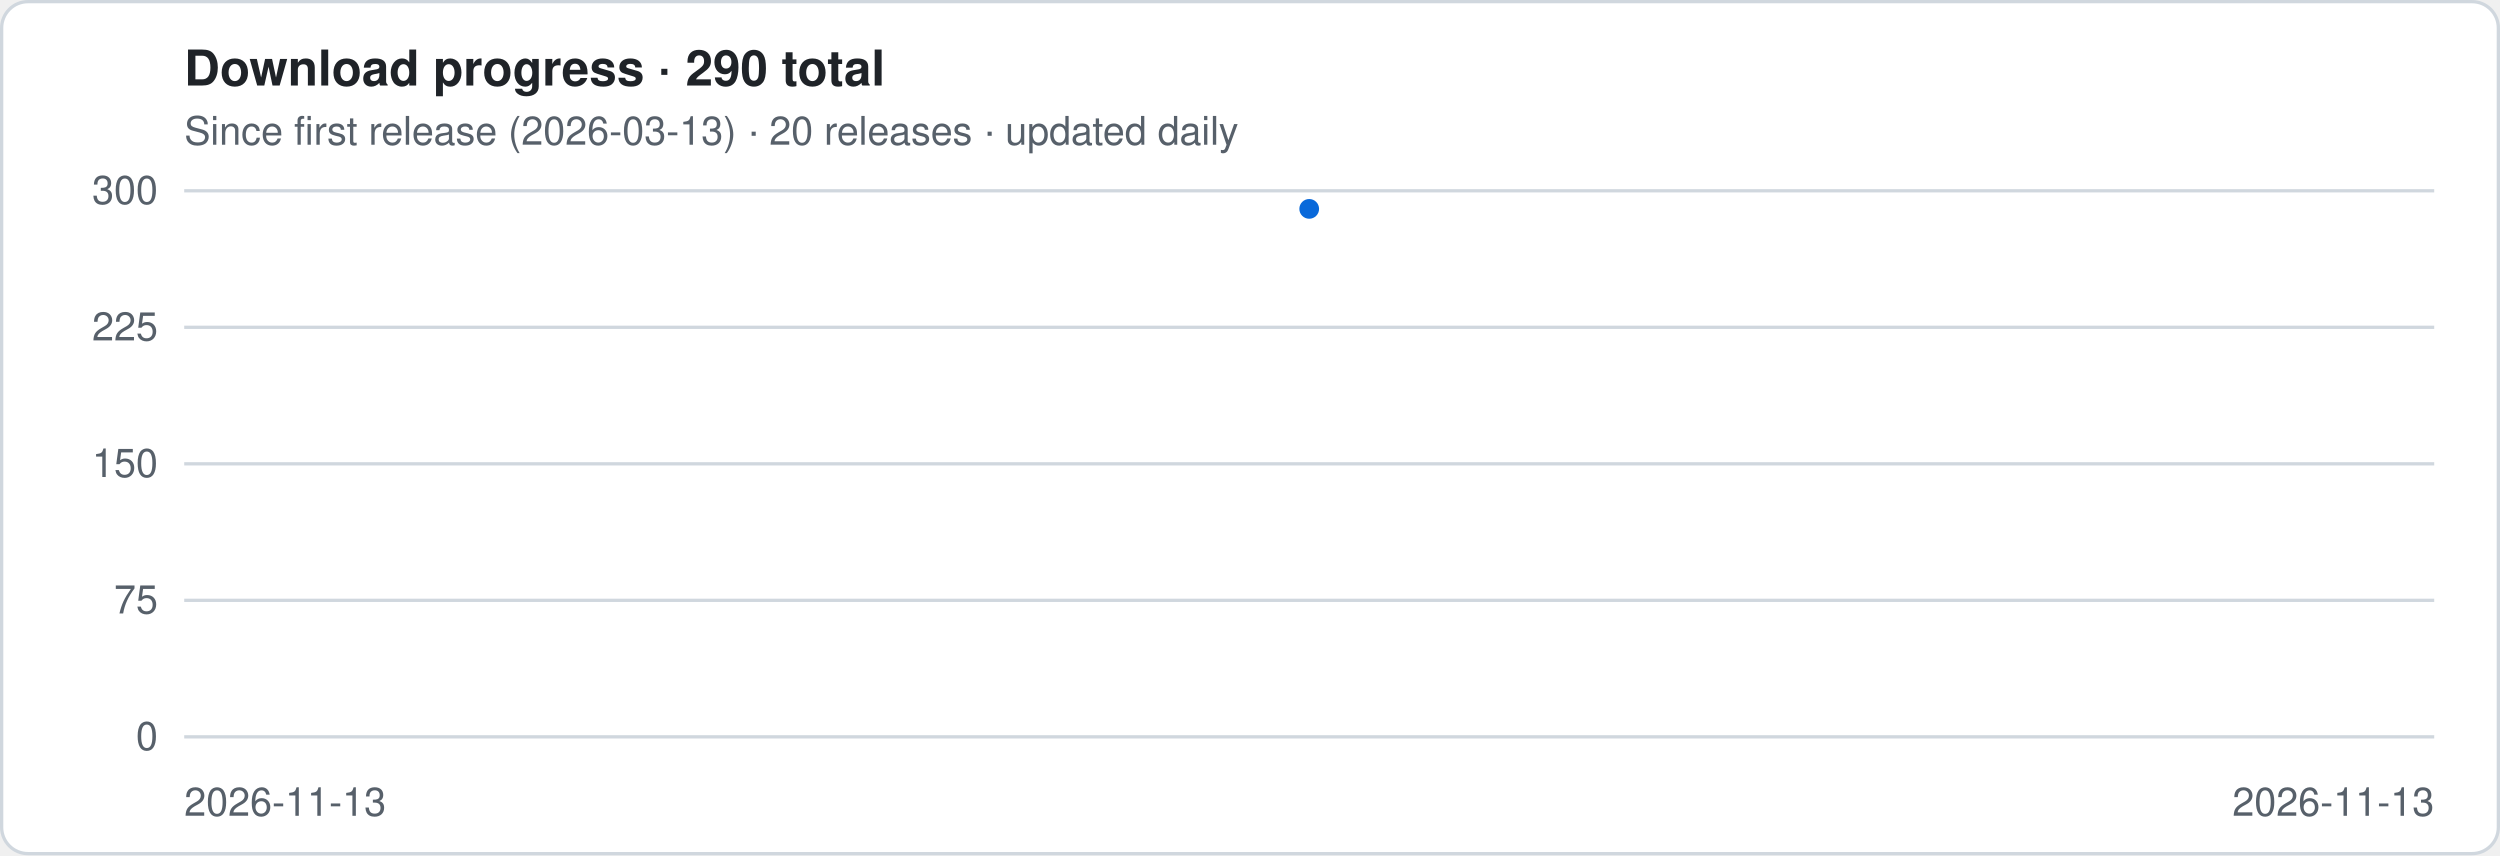
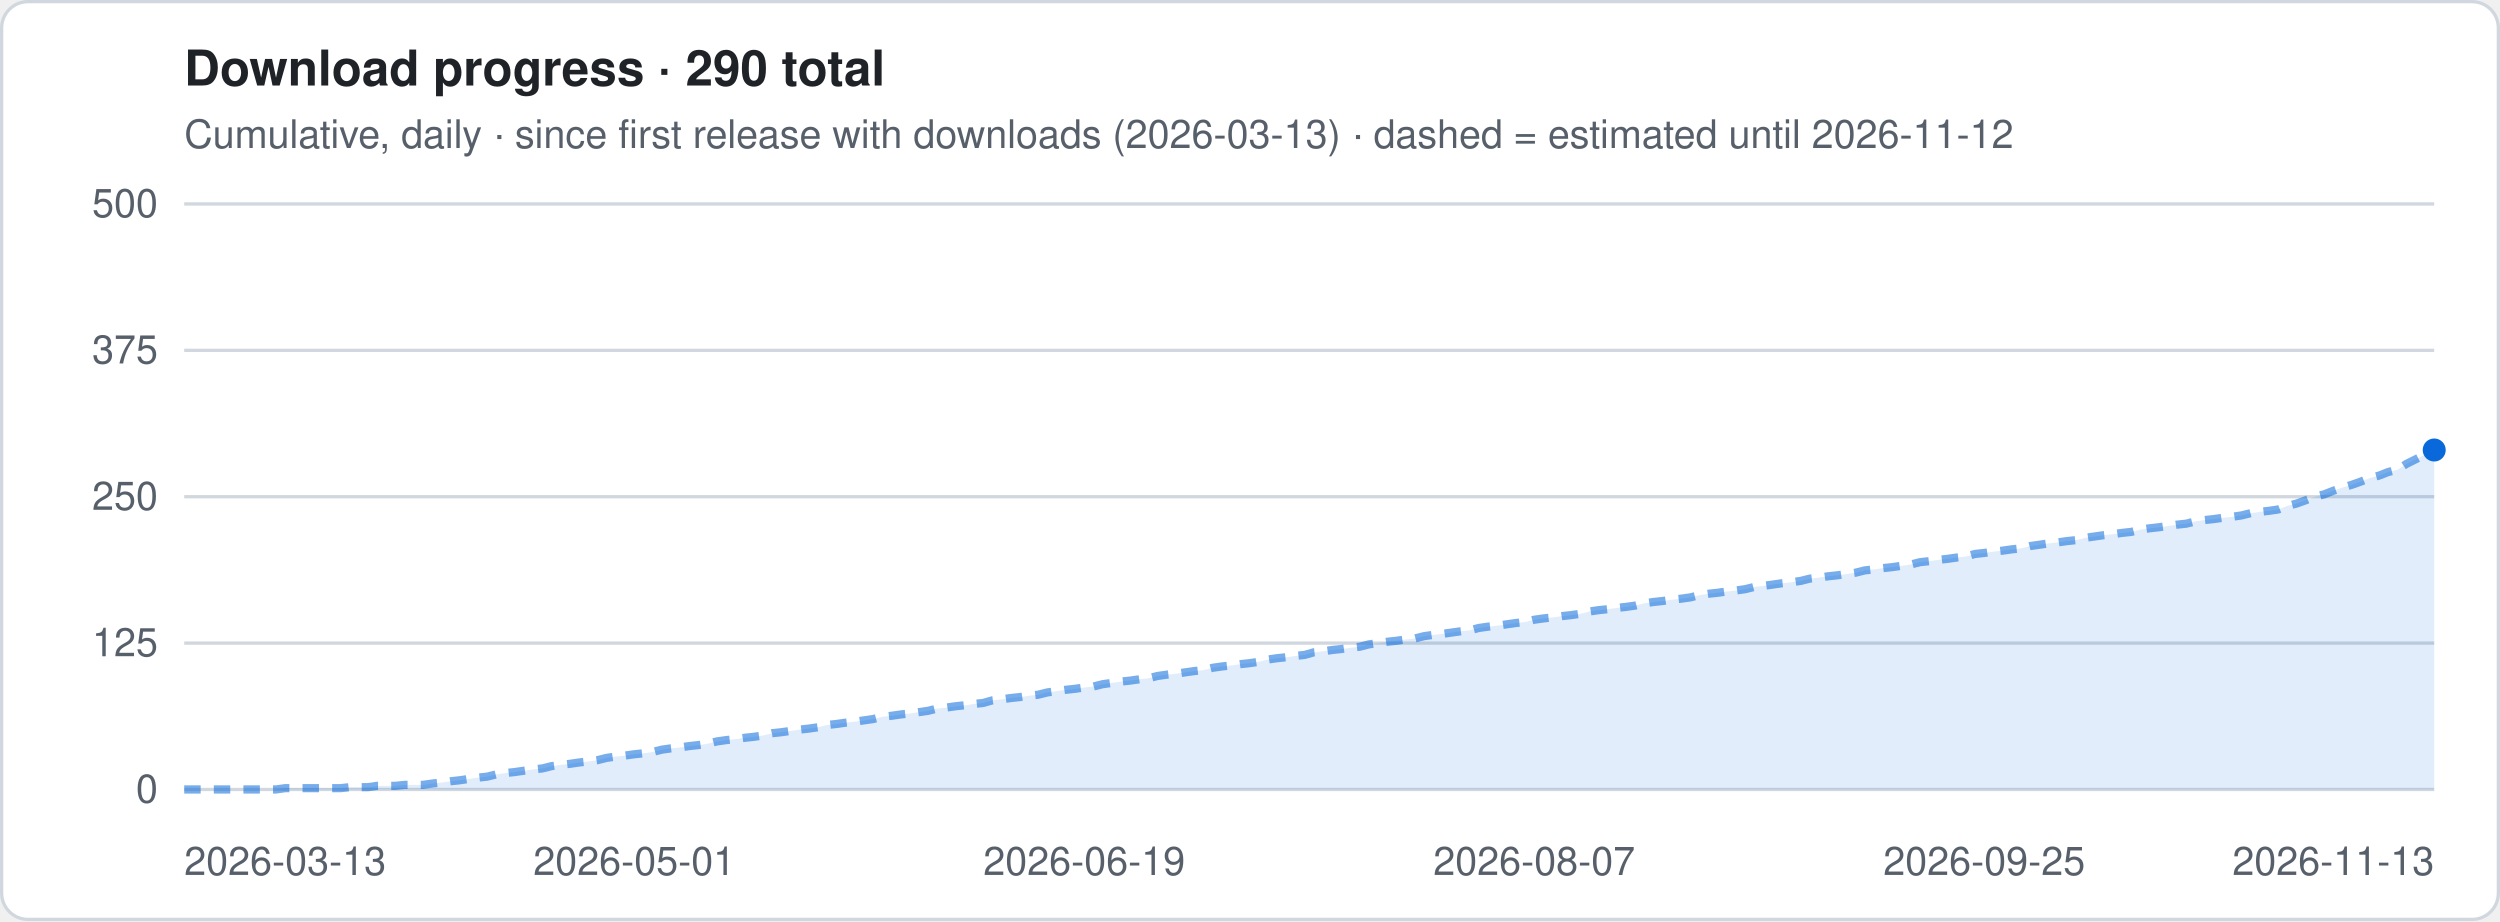
- <svg xmlns="http://www.w3.org/2000/svg" viewBox="0 0 760 260" width="760" height="260" role="img" aria-label="Download progress">
+ <svg xmlns="http://www.w3.org/2000/svg" viewBox="0 0 760 280" width="760" height="280" role="img" aria-label="Download progress · 290 total">
  <style>
- .t{font:12px -apple-system,Segoe UI,Helvetica,Arial,sans-serif;fill:#57606a}
- .h{font:600 15px -apple-system,Segoe UI,Helvetica,Arial,sans-serif;fill:#1f2328}
- .g{stroke:#d0d7de;stroke-width:1} .ln{stroke:#0969da;stroke-width:2.5;stroke-linejoin:round}
- .l{fill:#0969da} .a{fill:#0969da;opacity:.12} .bg{fill:#fff;stroke:#d0d7de}
- @media (prefers-color-scheme:dark){.t{fill:#9198a1}.h{fill:#f0f6fc}.g{stroke:#3d444d}.ln{stroke:#4493f8}.l{fill:#4493f8}.a{fill:#4493f8}.bg{fill:#0d1117;stroke:#3d444d}}
+ .t{font:12px -apple-system,Segoe UI,Helvetica,Arial,sans-serif;fill:#57606a}.h{font:600 15px -apple-system,Segoe UI,Helvetica,Arial,sans-serif;fill:#1f2328}
+ .g{stroke:#d0d7de;stroke-width:1}.ln{stroke:#0969da;stroke-width:2.5;stroke-linejoin:round;fill:none}
+ .es{stroke:#0969da;stroke-width:2.5;stroke-dasharray:5 4;opacity:.55;fill:none}
+ .a{fill:#0969da;opacity:.12}.b{fill:#0969da}.bg{fill:#fff;stroke:#d0d7de}
+ @media (prefers-color-scheme:dark){.t{fill:#9198a1}.h{fill:#f0f6fc}.g{stroke:#3d444d}.ln,.es{stroke:#4493f8}.a,.b{fill:#4493f8}.bg{fill:#0d1117;stroke:#3d444d}}
</style>
-   <rect x=".5" y=".5" width="759" height="259" rx="8" class="bg" />
+   <rect x=".5" y=".5" width="759" height="279" rx="8" class="bg" />
  <text x="56" y="26" class="h">Download progress · 290 total</text>
-   <text x="56" y="44" class="t">Since first release (2026-03-13) · 20 releases · updated daily</text>
-   <line x1="56" x2="740" y1="224.0" y2="224.0" class="g" />
-   <text x="48" y="228.0" class="t" text-anchor="end">0</text>
-   <line x1="56" x2="740" y1="182.5" y2="182.5" class="g" />
-   <text x="48" y="186.5" class="t" text-anchor="end">75</text>
-   <line x1="56" x2="740" y1="141.0" y2="141.0" class="g" />
-   <text x="48" y="145.0" class="t" text-anchor="end">150</text>
-   <line x1="56" x2="740" y1="99.5" y2="99.5" class="g" />
-   <text x="48" y="103.5" class="t" text-anchor="end">225</text>
-   <line x1="56" x2="740" y1="58.0" y2="58.0" class="g" />
-   <text x="48" y="62.0" class="t" text-anchor="end">300</text>
-   <circle cx="398.0" cy="63.5" r="3" class="l" />
-   <text x="56" y="248" class="t">2026-11-13</text>
-   <text x="740" y="248" class="t" text-anchor="end">2026-11-13</text>
+   <text x="56" y="45" class="t">Cumulative, daily · since first release with downloads (2026-03-13) · dashed = estimated until 2026-11-12</text>
+   <line x1="56" x2="740" y1="240.0" y2="240.0" class="g" />
+   <text x="48" y="244.0" class="t" text-anchor="end">0</text>
+   <line x1="56" x2="740" y1="195.5" y2="195.5" class="g" />
+   <text x="48" y="199.5" class="t" text-anchor="end">125</text>
+   <line x1="56" x2="740" y1="151.0" y2="151.0" class="g" />
+   <text x="48" y="155.0" class="t" text-anchor="end">250</text>
+   <line x1="56" x2="740" y1="106.5" y2="106.5" class="g" />
+   <text x="48" y="110.5" class="t" text-anchor="end">375</text>
+   <line x1="56" x2="740" y1="62.0" y2="62.0" class="g" />
+   <text x="48" y="66.0" class="t" text-anchor="end">500</text>
+   <polygon points="56.0,240 56.0,240.0 58.8,240.0 61.6,240.0 64.4,240.0 67.2,240.0 70.0,240.0 72.8,240.0 75.5,240.0 78.3,240.0 81.1,240.0 83.9,240.0 86.7,239.6 89.5,239.6 92.3,239.6 95.1,239.6 97.9,239.6 100.7,239.6 103.5,239.6 106.3,239.3 109.0,239.3 111.8,239.3 114.6,238.9 117.4,238.9 120.2,238.9 123.0,238.6 125.8,238.6 128.6,238.6 131.4,238.2 134.2,237.9 137.0,237.5 139.8,237.2 142.5,236.8 145.3,236.4 148.1,236.1 150.9,235.4 153.7,235.0 156.5,234.7 159.3,234.3 162.1,233.9 164.9,233.6 167.7,232.9 170.5,232.5 173.3,232.2 176.0,231.8 178.8,231.5 181.6,231.1 184.4,230.4 187.2,230.0 190.0,229.7 192.8,229.3 195.6,229.0 198.4,228.6 201.2,227.9 204.0,227.5 206.8,227.2 209.6,226.8 212.3,226.5 215.1,226.1 217.9,225.4 220.7,225.0 223.5,224.7 226.3,224.3 229.1,224.0 231.9,223.6 234.7,222.9 237.5,222.6 240.3,222.2 243.1,221.8 245.8,221.5 248.6,221.1 251.4,220.4 254.2,220.1 257.0,219.7 259.8,219.4 262.6,219.0 265.4,218.6 268.2,217.9 271.0,217.6 273.8,217.2 276.6,216.9 279.3,216.5 282.1,216.1 284.9,215.4 287.7,215.1 290.5,214.7 293.3,214.4 296.1,214.0 298.9,213.7 301.7,212.9 304.5,212.6 307.3,212.2 310.1,211.9 312.8,211.5 315.6,211.2 318.4,210.5 321.2,210.1 324.0,209.7 326.8,209.4 329.6,209.0 332.4,208.7 335.2,208.0 338.0,207.6 340.8,207.2 343.6,206.9 346.4,206.5 349.1,206.2 351.9,205.5 354.7,205.1 357.5,204.8 360.3,204.4 363.1,204.0 365.9,203.7 368.7,203.0 371.5,202.6 374.3,202.3 377.1,201.9 379.9,201.6 382.6,201.2 385.4,200.5 388.2,200.1 391.0,199.8 393.8,199.4 396.6,199.1 399.4,198.3 402.2,198.0 405.0,197.6 407.8,197.3 410.6,196.9 413.4,196.6 416.1,195.9 418.9,195.5 421.7,195.1 424.5,194.8 427.3,194.4 430.1,194.1 432.9,193.4 435.7,193.0 438.5,192.7 441.3,192.3 444.1,191.9 446.9,191.6 449.6,190.9 452.4,190.5 455.2,190.2 458.0,189.8 460.8,189.4 463.6,189.1 466.4,188.4 469.2,188.0 472.0,187.7 474.8,187.3 477.6,187.0 480.4,186.6 483.2,185.9 485.9,185.5 488.7,185.2 491.5,184.8 494.3,184.5 497.1,184.1 499.9,183.4 502.7,183.0 505.5,182.7 508.3,182.3 511.1,182.0 513.9,181.6 516.7,180.9 519.4,180.5 522.2,180.2 525.0,179.8 527.8,179.5 530.6,179.1 533.4,178.4 536.2,178.1 539.0,177.7 541.8,177.3 544.6,177.0 547.4,176.6 550.2,175.9 552.9,175.6 555.7,175.2 558.5,174.9 561.3,174.5 564.1,174.1 566.9,173.4 569.7,173.1 572.5,172.7 575.3,172.4 578.1,172.0 580.9,171.6 583.7,170.9 586.4,170.6 589.2,170.2 592.0,169.9 594.8,169.5 597.6,169.2 600.4,168.4 603.2,168.1 606.0,167.7 608.8,167.4 611.6,167.0 614.4,166.7 617.2,166.0 620.0,165.6 622.7,165.2 625.5,164.9 628.3,164.5 631.1,164.2 633.9,163.5 636.7,163.1 639.5,162.7 642.3,162.4 645.1,162.0 647.9,161.7 650.7,161.0 653.5,160.6 656.2,160.3 659.0,159.9 661.8,159.5 664.6,159.2 667.4,158.5 670.2,158.1 673.0,157.8 675.8,157.4 678.6,157.1 681.4,156.7 684.2,156.0 687.0,155.6 689.7,155.3 692.5,154.9 695.3,153.8 698.1,153.1 700.9,152.1 703.7,151.0 706.5,150.3 709.3,149.2 712.1,148.2 714.9,147.4 717.7,146.4 720.5,145.3 723.2,144.6 726.0,143.5 728.8,142.8 731.6,141.0 734.4,139.6 737.2,138.2 740.0,136.8 740.0,240" class="a" />
+   <polyline points="56.0,240.0 58.8,240.0 61.6,240.0 64.4,240.0 67.2,240.0 70.0,240.0 72.8,240.0 75.5,240.0 78.3,240.0 81.1,240.0 83.9,240.0 86.7,239.6 89.5,239.6 92.3,239.6 95.1,239.6 97.9,239.6 100.7,239.6 103.5,239.6 106.3,239.3 109.0,239.3 111.8,239.3 114.6,238.9 117.4,238.9 120.2,238.9 123.0,238.6 125.8,238.6 128.6,238.6 131.4,238.2 134.2,237.9 137.0,237.5 139.8,237.2 142.5,236.8 145.3,236.4 148.1,236.1 150.9,235.4 153.7,235.0 156.5,234.7 159.3,234.3 162.1,233.9 164.9,233.6 167.7,232.9 170.5,232.5 173.3,232.2 176.0,231.8 178.8,231.5 181.6,231.1 184.4,230.4 187.2,230.0 190.0,229.7 192.8,229.3 195.6,229.0 198.4,228.6 201.2,227.9 204.0,227.5 206.8,227.2 209.6,226.8 212.3,226.5 215.1,226.1 217.9,225.4 220.7,225.0 223.5,224.7 226.3,224.3 229.1,224.0 231.9,223.6 234.7,222.9 237.5,222.6 240.3,222.2 243.1,221.8 245.8,221.5 248.6,221.1 251.4,220.4 254.2,220.1 257.0,219.7 259.8,219.4 262.6,219.0 265.4,218.6 268.2,217.9 271.0,217.6 273.8,217.2 276.6,216.9 279.3,216.5 282.1,216.1 284.9,215.4 287.7,215.1 290.5,214.7 293.3,214.4 296.1,214.0 298.9,213.7 301.7,212.9 304.5,212.6 307.3,212.2 310.1,211.9 312.8,211.5 315.6,211.2 318.4,210.5 321.2,210.1 324.0,209.7 326.8,209.4 329.6,209.0 332.4,208.7 335.2,208.0 338.0,207.6 340.8,207.2 343.6,206.9 346.4,206.5 349.1,206.2 351.9,205.5 354.7,205.1 357.5,204.8 360.3,204.4 363.1,204.0 365.9,203.7 368.7,203.0 371.5,202.6 374.3,202.3 377.1,201.9 379.9,201.6 382.6,201.2 385.4,200.5 388.2,200.1 391.0,199.8 393.8,199.4 396.6,199.1 399.4,198.3 402.2,198.0 405.0,197.6 407.8,197.3 410.6,196.9 413.4,196.6 416.1,195.9 418.9,195.5 421.7,195.1 424.5,194.8 427.3,194.4 430.1,194.1 432.9,193.4 435.7,193.0 438.5,192.7 441.3,192.3 444.1,191.9 446.9,191.6 449.6,190.9 452.4,190.5 455.2,190.2 458.0,189.8 460.8,189.4 463.6,189.1 466.4,188.4 469.2,188.0 472.0,187.7 474.8,187.3 477.6,187.0 480.4,186.6 483.2,185.9 485.9,185.5 488.7,185.2 491.5,184.8 494.3,184.5 497.1,184.1 499.9,183.4 502.7,183.0 505.5,182.7 508.3,182.3 511.1,182.0 513.9,181.6 516.7,180.9 519.4,180.5 522.2,180.2 525.0,179.8 527.8,179.5 530.6,179.1 533.4,178.4 536.2,178.1 539.0,177.7 541.8,177.3 544.6,177.0 547.4,176.6 550.2,175.9 552.9,175.6 555.7,175.2 558.5,174.9 561.3,174.5 564.1,174.1 566.9,173.4 569.7,173.1 572.5,172.7 575.3,172.4 578.1,172.0 580.9,171.6 583.7,170.9 586.4,170.6 589.2,170.2 592.0,169.9 594.8,169.5 597.6,169.2 600.4,168.4 603.2,168.1 606.0,167.7 608.8,167.4 611.6,167.0 614.4,166.7 617.2,166.0 620.0,165.6 622.7,165.2 625.5,164.9 628.3,164.5 631.1,164.2 633.9,163.5 636.7,163.1 639.5,162.7 642.3,162.4 645.1,162.0 647.9,161.7 650.7,161.0 653.5,160.6 656.2,160.3 659.0,159.9 661.8,159.5 664.6,159.2 667.4,158.5 670.2,158.1 673.0,157.8 675.8,157.4 678.6,157.1 681.4,156.7 684.2,156.0 687.0,155.6 689.7,155.3 692.5,154.9 695.3,153.8 698.1,153.1 700.9,152.1 703.7,151.0 706.5,150.3 709.3,149.2 712.1,148.2 714.9,147.4 717.7,146.4 720.5,145.3 723.2,144.6 726.0,143.5 728.8,142.8 731.6,141.0 734.4,139.6 737.2,138.2" class="es" />
+   <polyline points="737.2,138.2 740.0,136.8" class="ln" />
+   <circle cx="740.0" cy="136.8" r="3.5" class="b" />
+   <text x="56.0" y="266" class="t" text-anchor="start">2026-03-13</text>
+   <text x="192.8" y="266" class="t" text-anchor="middle">2026-05-01</text>
+   <text x="329.6" y="266" class="t" text-anchor="middle">2026-06-19</text>
+   <text x="466.4" y="266" class="t" text-anchor="middle">2026-08-07</text>
+   <text x="603.2" y="266" class="t" text-anchor="middle">2026-09-25</text>
+   <text x="740.0" y="266" class="t" text-anchor="end">2026-11-13</text>
</svg>
